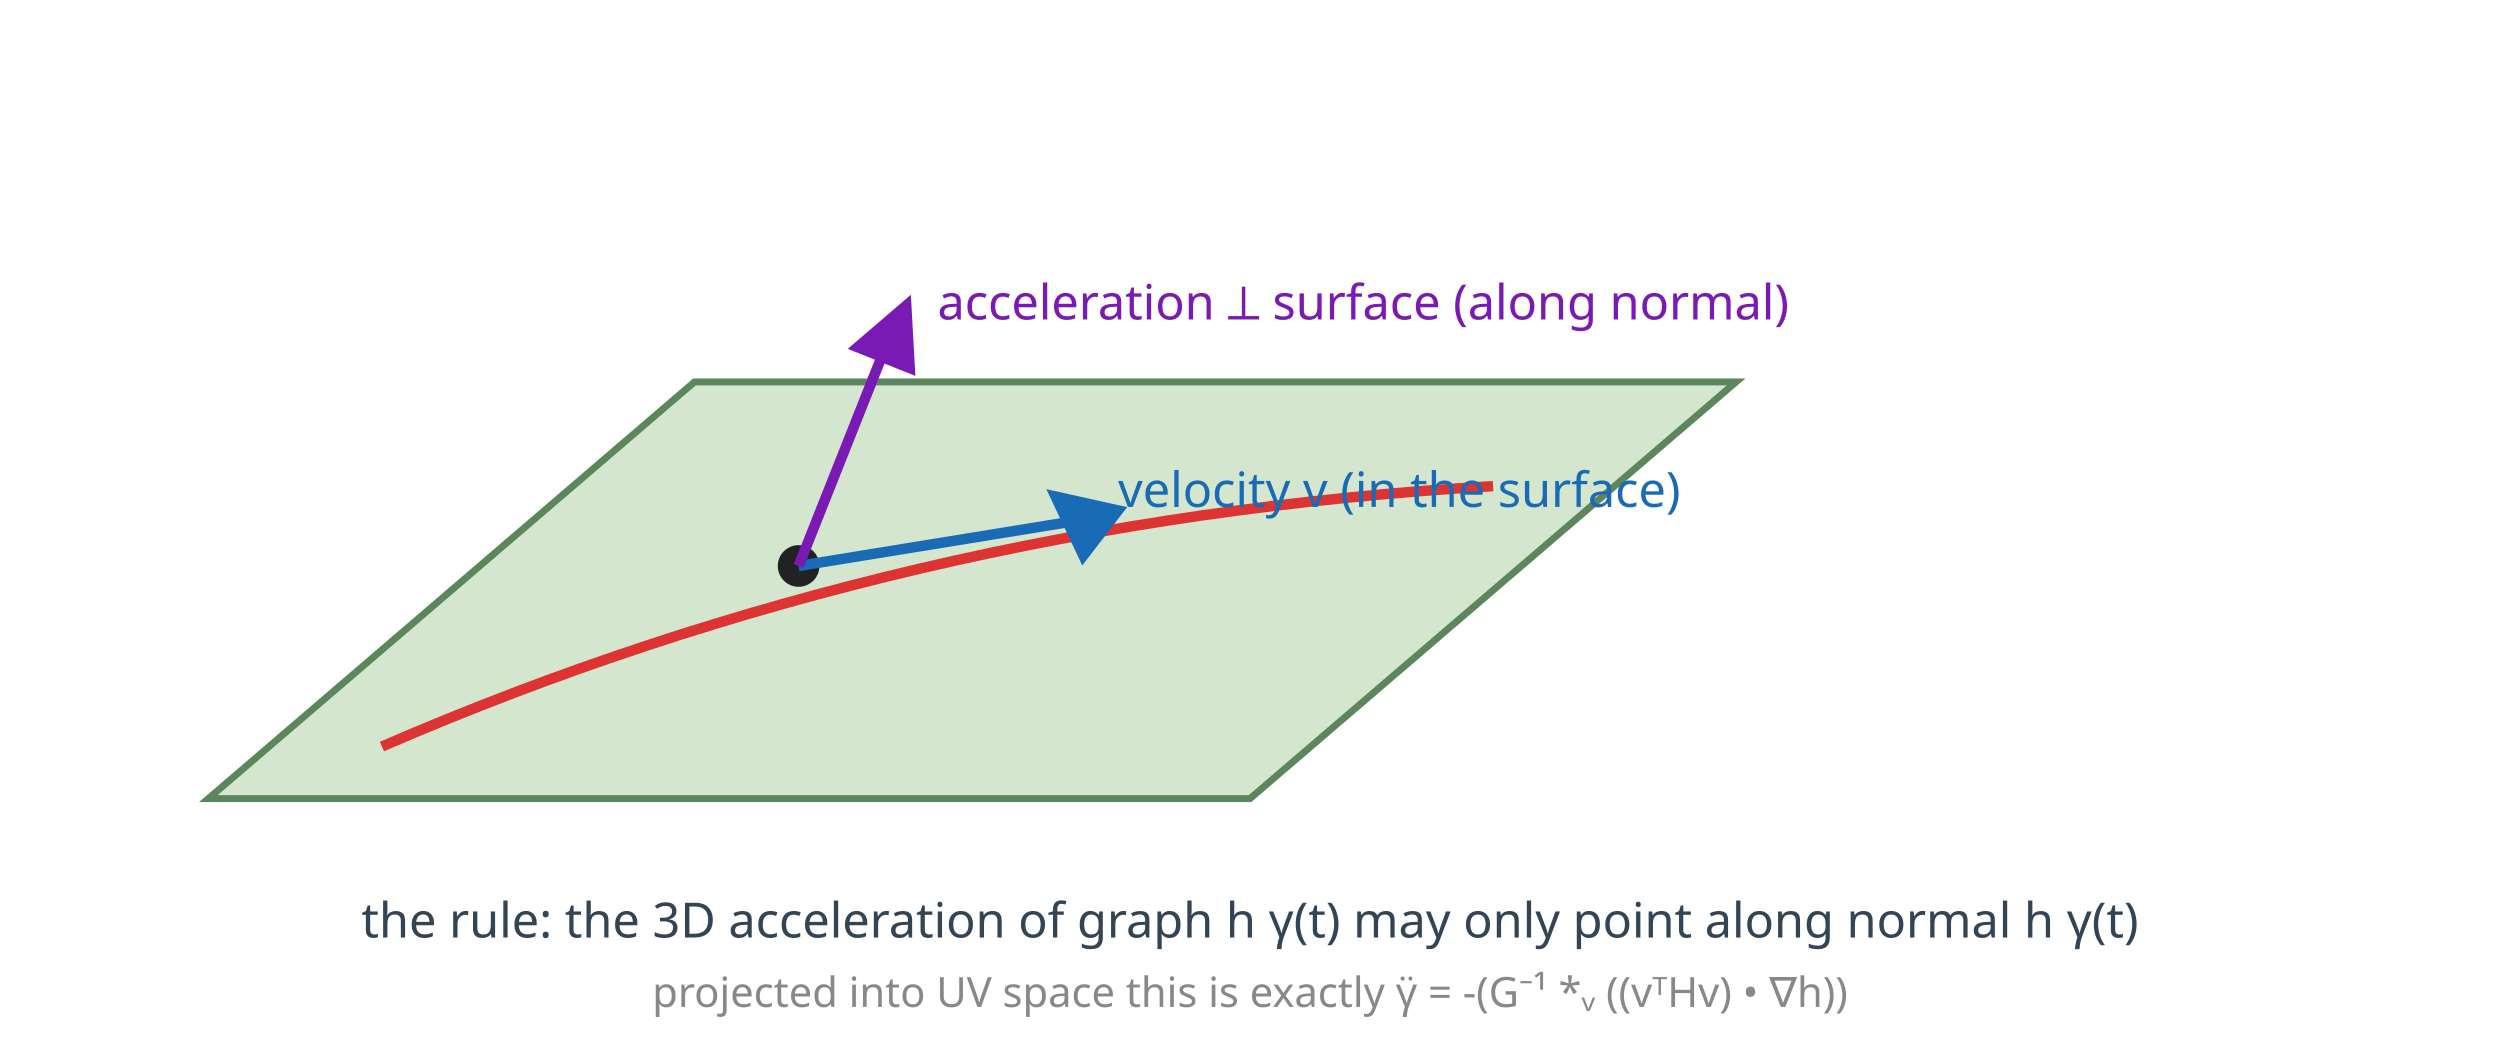
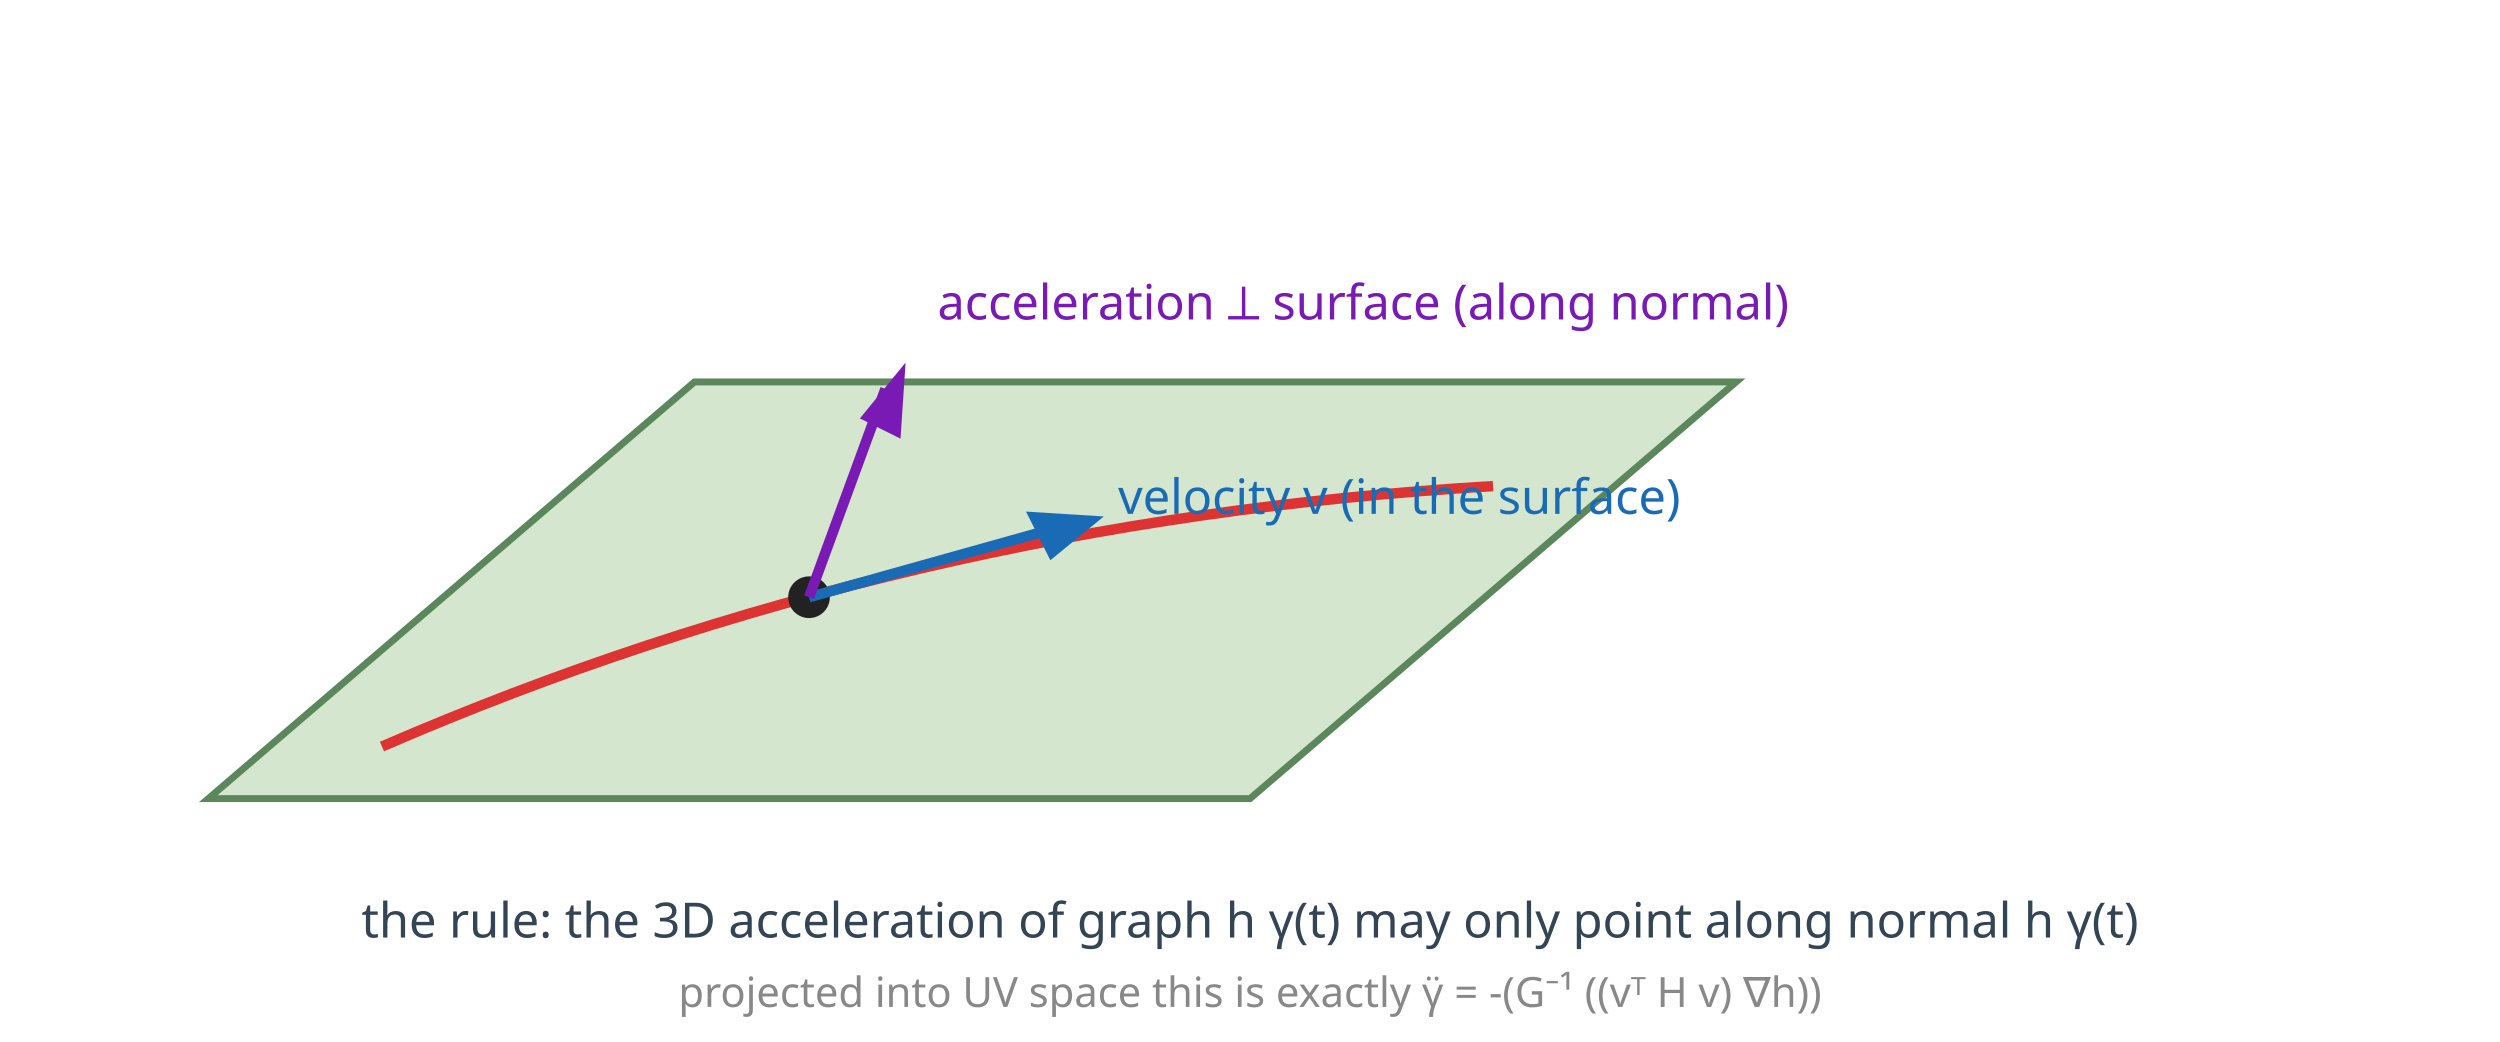
<svg xmlns="http://www.w3.org/2000/svg" viewBox="0 0 720 300" font-family="sans-serif" font-size="14">
  <polygon points="60,230 360,230 500,110 200,110" fill="#cfe3c8" stroke="#4a7a4a" stroke-width="2" opacity="0.9" />
  <path d="M 110 215 Q 260 150 430 140" fill="none" stroke="#d33" stroke-width="3" />
-   <circle cx="230" cy="163" r="6" fill="#222" />
+   <circle cx="233" cy="172" r="6" fill="#222" />
  <g stroke="#1a6bb5" stroke-width="3" fill="#1a6bb5">
-     <line x1="230" y1="163" x2="310" y2="150" />
-     <polygon points="304,143 322,147 312,160" />
+     <line x1="233" y1="172" x2="308" y2="151" />
+     <polygon points="314,150 303,159 298,149" />
  </g>
-   <text x="322" y="146" fill="#1a6bb5">velocity v (in the surface)</text>
+   <text x="322" y="148" fill="#1a6bb5">velocity v (in the surface)</text>
  <g stroke="#7a1ab5" stroke-width="3" fill="#7a1ab5">
-     <line x1="230" y1="163" x2="255" y2="100" />
-     <polygon points="247,100 261,88 262,106" />
+     <line x1="233" y1="172" x2="255" y2="112" />
+     <polygon points="259,109 258,124 250,120" />
  </g>
  <text x="270" y="92" fill="#7a1ab5">acceleration ⟂ surface (along normal)</text>
  <text x="360" y="270" text-anchor="middle" fill="#345">the rule: the 3D acceleration of graph h γ(t) may only point along normal h γ(t)</text>
-   <text x="360" y="290" text-anchor="middle" fill="#888" font-size="12">projected into UV space this is exactly γ̈ = -(G⁻¹ *ᵥ ((vᵀHv) • ∇h))</text>
+   <text x="360" y="290" text-anchor="middle" fill="#888" font-size="12">projected into UV space this is exactly γ̈ = -(G⁻¹ ((vᵀ H v) ∇h))</text>
</svg>
